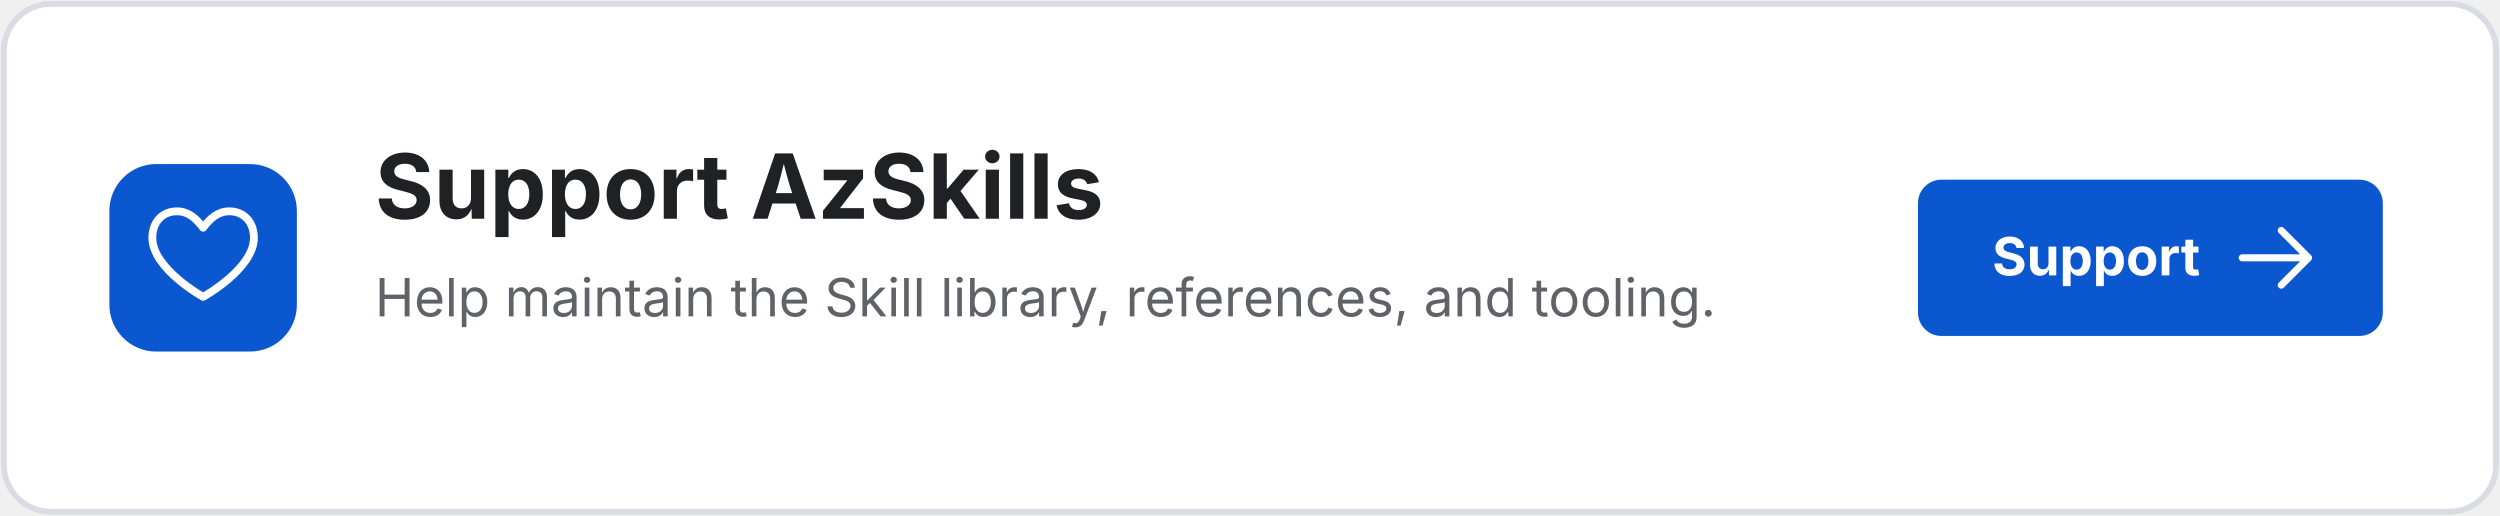
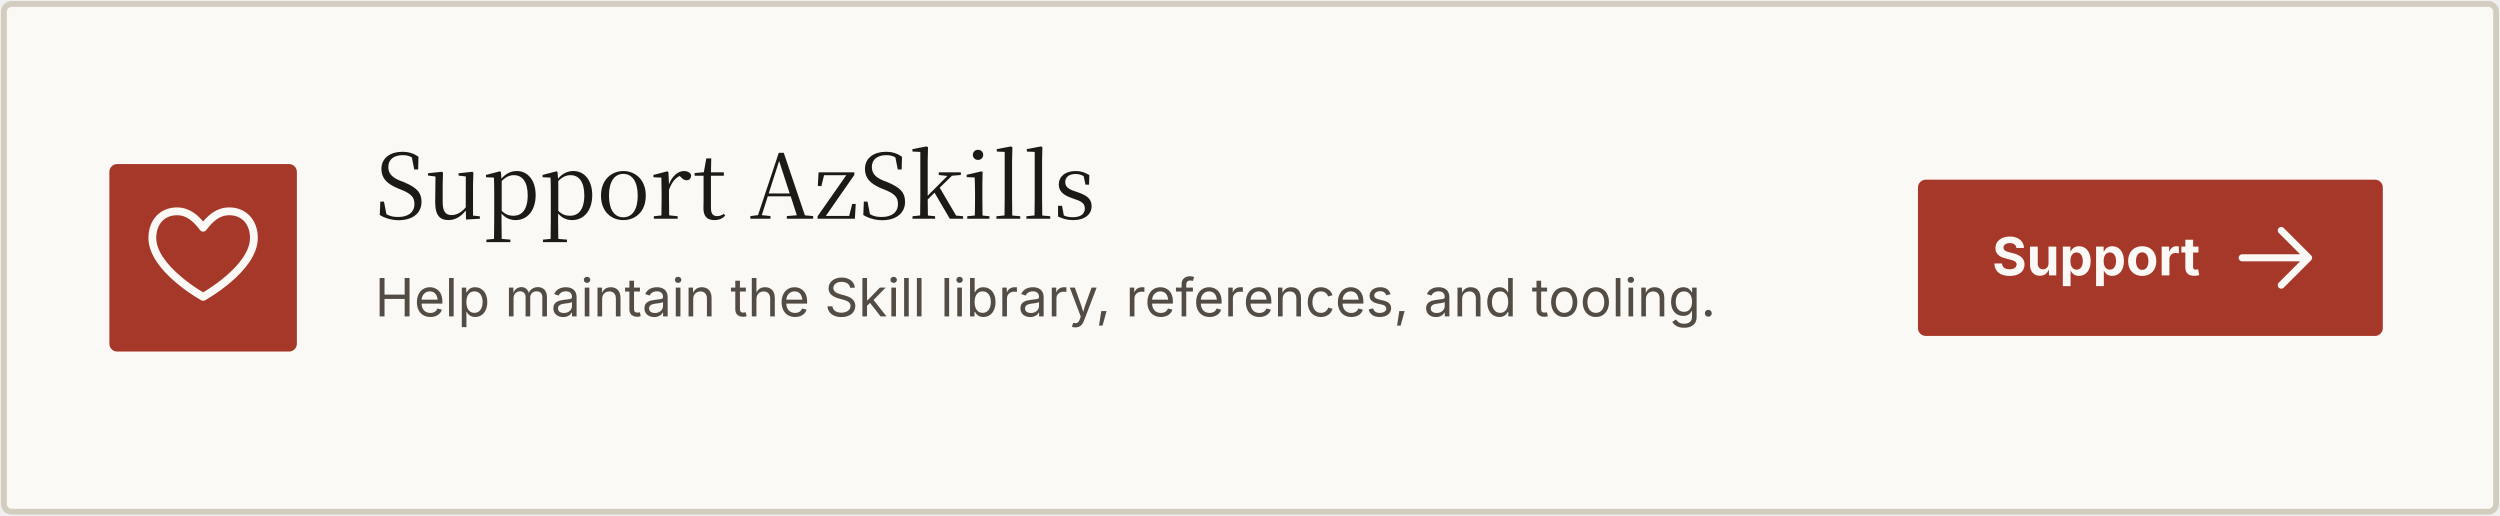
<svg xmlns="http://www.w3.org/2000/svg" viewBox="0 0 640 132" role="img" aria-labelledby="title desc">
-   <rect x="1" y="1" width="638" height="130" rx="12" fill="#FFFFFF" stroke="#D9DDE3" stroke-width="1.5" />
-   <rect x="28" y="42" width="48" height="48" rx="12" fill="#0B57D0" />
-   <path d="M52 76s-13-7.2-13-15.1c0-4 2.5-6.8 6.3-6.8 2.9 0 4.9 1.8 6.7 4.2 1.8-2.4 3.8-4.2 6.7-4.2 3.8 0 6.3 2.8 6.3 6.8C65 68.8 52 76 52 76z" fill="none" stroke="#FFFFFF" stroke-width="2" stroke-linecap="round" stroke-linejoin="round" />
-   <text x="96" y="56" fill="#202124" font-family="Inter, -apple-system, BlinkMacSystemFont, Segoe UI, sans-serif" font-size="23" font-weight="700">Support AzSkills</text>
-   <text x="96" y="81" fill="#5F6368" font-family="Inter, -apple-system, BlinkMacSystemFont, Segoe UI, sans-serif" font-size="13.5">Help maintain the Skill library, references, and tooling.</text>
-   <rect x="491" y="46" width="119" height="40" rx="6" fill="#0B57D0" />
-   <text x="510" y="70.5" fill="#FFFFFF" font-family="Inter, -apple-system, BlinkMacSystemFont, Segoe UI, sans-serif" font-size="13.5" font-weight="700">Support</text>
-   <path d="M574 66h17m-7-7 7 7-7 7" fill="none" stroke="#FFFFFF" stroke-width="1.8" stroke-linecap="round" stroke-linejoin="round" />
+   <rect x="1" y="1" width="638" height="130" rx="2" fill="#FAF9F5" stroke="#D3CDC0" stroke-width="1.5" />
+   <rect x="28" y="42" width="48" height="48" rx="2" fill="#A6382A" />
+   <path d="M52 76s-13-7.2-13-15.1c0-4 2.5-6.8 6.3-6.8 2.9 0 4.9 1.8 6.7 4.2 1.8-2.4 3.8-4.2 6.7-4.2 3.8 0 6.3 2.8 6.3 6.8C65 68.8 52 76 52 76z" fill="none" stroke="#FAF9F5" stroke-width="2" stroke-linecap="round" stroke-linejoin="round" />
+   <text x="96" y="56" fill="#1C1A17" font-family="Source Han Serif SC, Noto Serif CJK SC, Songti SC, Georgia, serif" font-size="23" font-weight="500">Support AzSkills</text>
+   <text x="96" y="81" fill="#524C44" font-family="Inter, -apple-system, BlinkMacSystemFont, Segoe UI, sans-serif" font-size="13.5">Help maintain the Skill library, references, and tooling.</text>
+   <rect x="491" y="46" width="119" height="40" rx="2" fill="#A6382A" />
+   <text x="510" y="70.5" fill="#FAF9F5" font-family="Inter, -apple-system, BlinkMacSystemFont, Segoe UI, sans-serif" font-size="13.5" font-weight="700">Support</text>
+   <path d="M574 66h17m-7-7 7 7-7 7" fill="none" stroke="#FAF9F5" stroke-width="1.8" stroke-linecap="round" stroke-linejoin="round" />
</svg>
